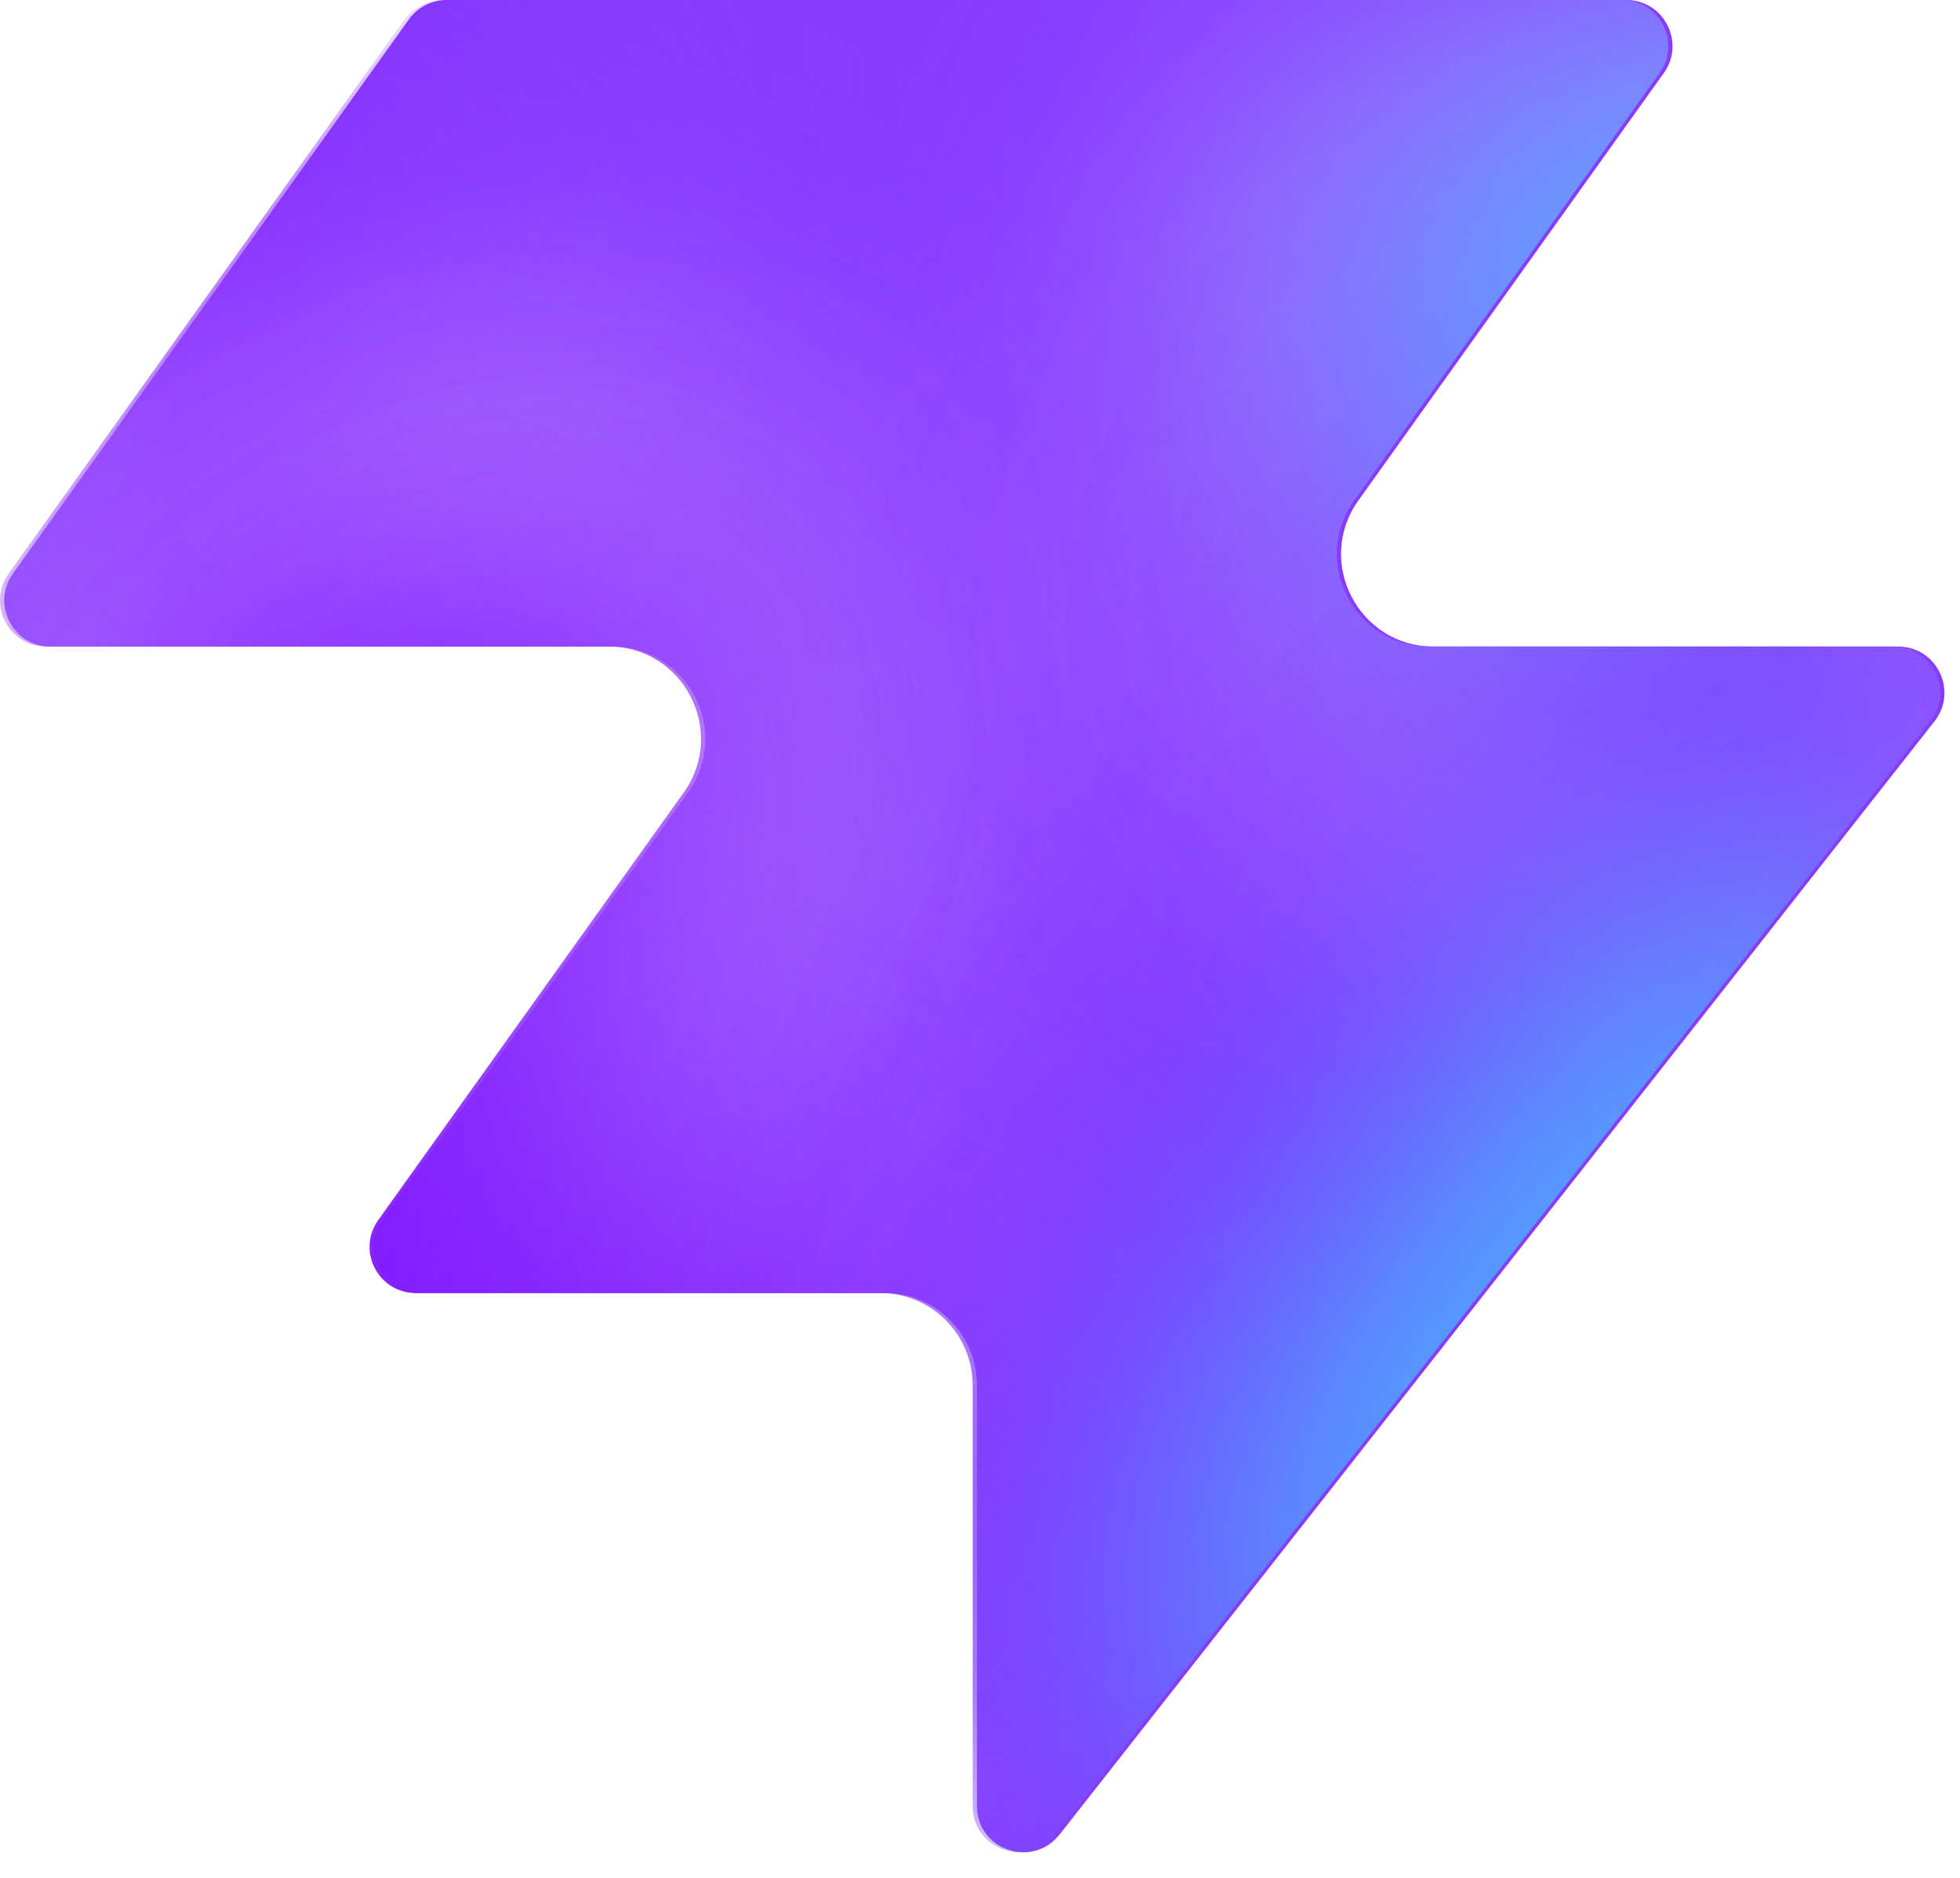
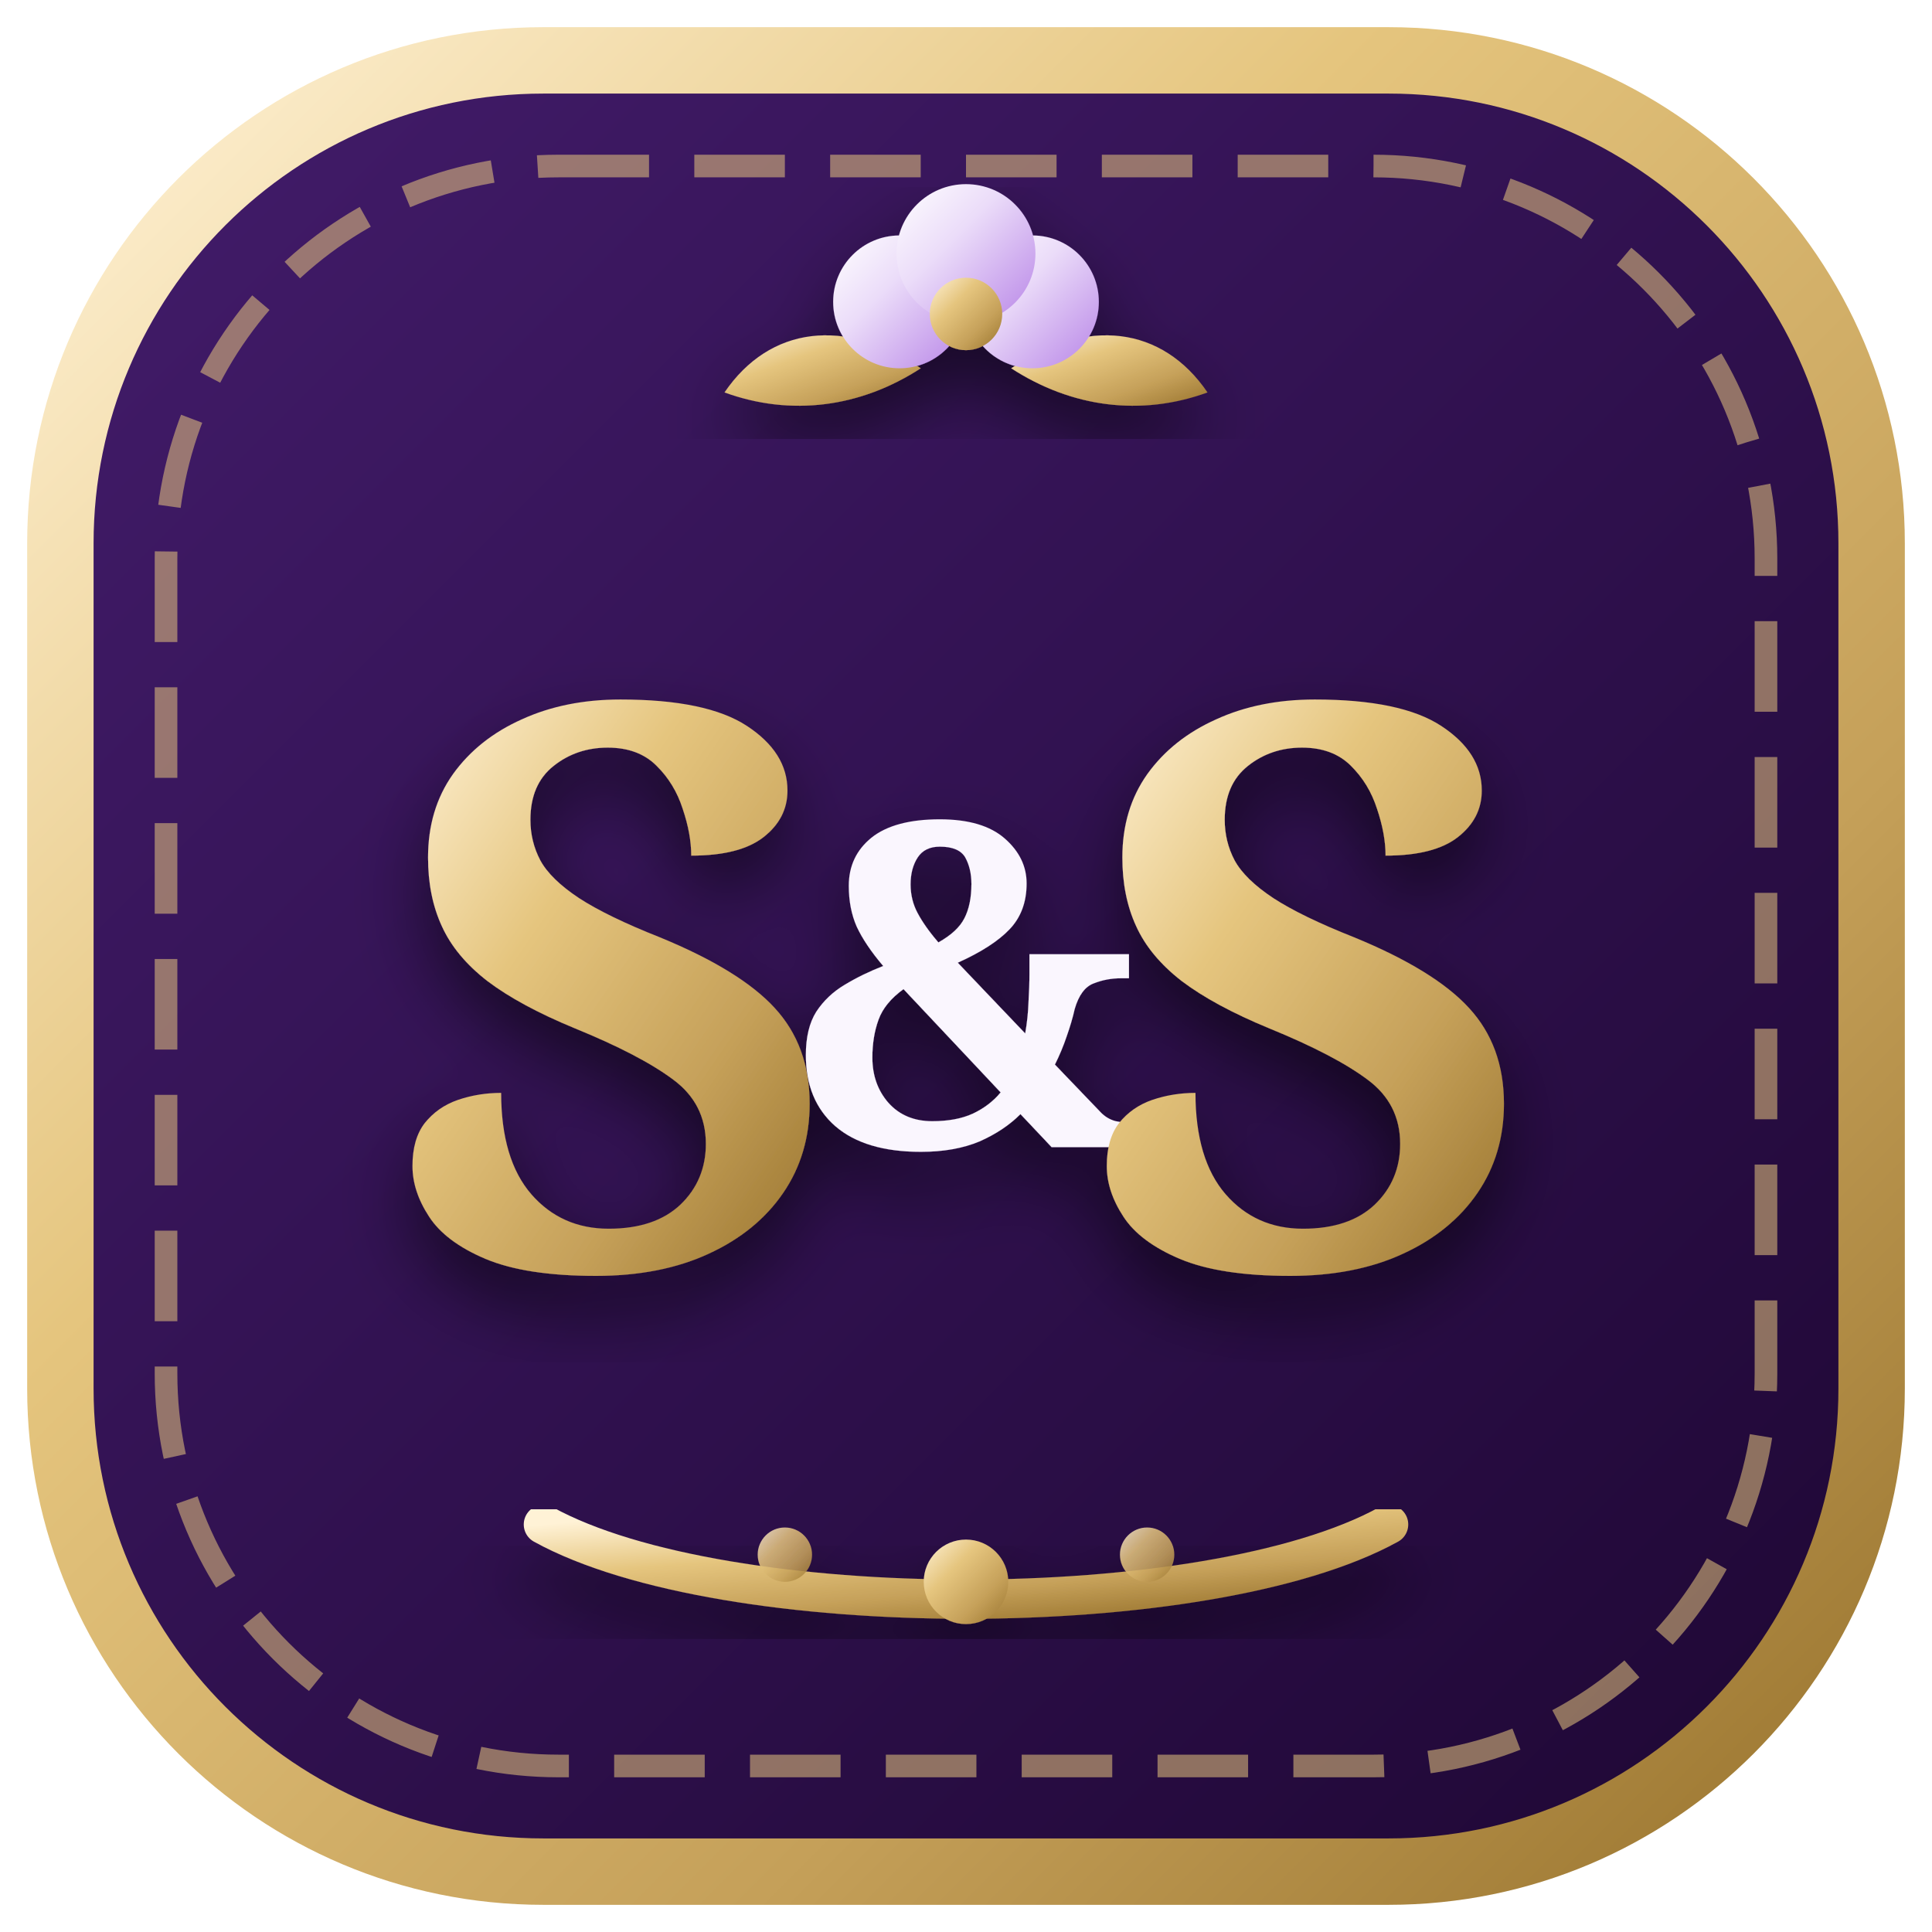
- <svg xmlns="http://www.w3.org/2000/svg" width="48" height="46" fill="none" viewBox="0 0 48 46">
-   <path fill="#863bff" d="M25.946 44.938c-.664.845-2.021.375-2.021-.698V33.937a2.26 2.26 0 0 0-2.262-2.262H10.287c-.92 0-1.456-1.04-.92-1.788l7.48-10.471c1.07-1.497 0-3.578-1.842-3.578H1.237c-.92 0-1.456-1.04-.92-1.788L10.013.474c.214-.297.556-.474.92-.474h28.894c.92 0 1.456 1.04.92 1.788l-7.48 10.471c-1.07 1.498 0 3.579 1.842 3.579h11.377c.943 0 1.473 1.088.89 1.83L25.947 44.94z" style="fill:#863bff;fill:color(display-p3 .525 .23 1);fill-opacity:1" />
-   <mask id="a" width="48" height="46" x="0" y="0" maskUnits="userSpaceOnUse" style="mask-type:alpha">
-     <path fill="#000" d="M25.842 44.938c-.664.844-2.021.375-2.021-.698V33.937a2.26 2.26 0 0 0-2.262-2.262H10.183c-.92 0-1.456-1.04-.92-1.788l7.48-10.471c1.07-1.498 0-3.579-1.842-3.579H1.133c-.92 0-1.456-1.04-.92-1.787L9.91.473c.214-.297.556-.474.92-.474h28.894c.92 0 1.456 1.04.92 1.788l-7.48 10.471c-1.07 1.498 0 3.578 1.842 3.578h11.377c.943 0 1.473 1.088.89 1.832L25.843 44.94z" style="fill:#000;fill-opacity:1" />
-   </mask>
-   <g mask="url(#a)">
-     <g filter="url(#b)">
-       <ellipse cx="5.508" cy="14.704" fill="#ede6ff" rx="5.508" ry="14.704" style="fill:#ede6ff;fill:color(display-p3 .927 .903 1);fill-opacity:1" transform="matrix(.00324 1 1 -.00324 -4.47 31.516)" />
-     </g>
-     <g filter="url(#c)">
-       <ellipse cx="10.399" cy="29.851" fill="#ede6ff" rx="10.399" ry="29.851" style="fill:#ede6ff;fill:color(display-p3 .927 .903 1);fill-opacity:1" transform="matrix(.00324 1 1 -.00324 -39.328 7.883)" />
-     </g>
-     <g filter="url(#d)">
-       <ellipse cx="5.508" cy="30.487" fill="#7e14ff" rx="5.508" ry="30.487" style="fill:#7e14ff;fill:color(display-p3 .492 .077 1);fill-opacity:1" transform="rotate(89.814 -25.913 -14.639)scale(1 -1)" />
-     </g>
-     <g filter="url(#e)">
-       <ellipse cx="5.508" cy="30.599" fill="#7e14ff" rx="5.508" ry="30.599" style="fill:#7e14ff;fill:color(display-p3 .492 .077 1);fill-opacity:1" transform="rotate(89.814 -32.644 -3.334)scale(1 -1)" />
-     </g>
-     <g filter="url(#f)">
-       <ellipse cx="5.508" cy="30.599" fill="#7e14ff" rx="5.508" ry="30.599" style="fill:#7e14ff;fill:color(display-p3 .492 .077 1);fill-opacity:1" transform="matrix(.00324 1 1 -.00324 -34.34 30.47)" />
-     </g>
-     <g filter="url(#g)">
-       <ellipse cx="14.072" cy="22.078" fill="#ede6ff" rx="14.072" ry="22.078" style="fill:#ede6ff;fill:color(display-p3 .927 .903 1);fill-opacity:1" transform="rotate(93.35 24.506 48.493)scale(-1 1)" />
-     </g>
-     <g filter="url(#h)">
-       <ellipse cx="3.47" cy="21.501" fill="#7e14ff" rx="3.47" ry="21.501" style="fill:#7e14ff;fill:color(display-p3 .492 .077 1);fill-opacity:1" transform="rotate(89.009 28.708 47.59)scale(-1 1)" />
-     </g>
-     <g filter="url(#i)">
-       <ellipse cx="3.47" cy="21.501" fill="#7e14ff" rx="3.47" ry="21.501" style="fill:#7e14ff;fill:color(display-p3 .492 .077 1);fill-opacity:1" transform="rotate(89.009 28.708 47.59)scale(-1 1)" />
-     </g>
-     <g filter="url(#j)">
-       <ellipse cx=".387" cy="8.972" fill="#7e14ff" rx="4.407" ry="29.108" style="fill:#7e14ff;fill:color(display-p3 .492 .077 1);fill-opacity:1" transform="rotate(39.51 .387 8.972)" />
-     </g>
-     <g filter="url(#k)">
-       <ellipse cx="47.523" cy="-6.092" fill="#7e14ff" rx="4.407" ry="29.108" style="fill:#7e14ff;fill:color(display-p3 .492 .077 1);fill-opacity:1" transform="rotate(37.892 47.523 -6.092)" />
-     </g>
-     <g filter="url(#l)">
-       <ellipse cx="41.412" cy="6.333" fill="#47bfff" rx="5.971" ry="9.665" style="fill:#47bfff;fill:color(display-p3 .28 .748 1);fill-opacity:1" transform="rotate(37.892 41.412 6.333)" />
-     </g>
-     <g filter="url(#m)">
-       <ellipse cx="-1.879" cy="38.332" fill="#7e14ff" rx="4.407" ry="29.108" style="fill:#7e14ff;fill:color(display-p3 .492 .077 1);fill-opacity:1" transform="rotate(37.892 -1.88 38.332)" />
-     </g>
-     <g filter="url(#n)">
-       <ellipse cx="-1.879" cy="38.332" fill="#7e14ff" rx="4.407" ry="29.108" style="fill:#7e14ff;fill:color(display-p3 .492 .077 1);fill-opacity:1" transform="rotate(37.892 -1.88 38.332)" />
-     </g>
-     <g filter="url(#o)">
-       <ellipse cx="35.651" cy="29.907" fill="#7e14ff" rx="4.407" ry="29.108" style="fill:#7e14ff;fill:color(display-p3 .492 .077 1);fill-opacity:1" transform="rotate(37.892 35.651 29.907)" />
-     </g>
-     <g filter="url(#p)">
-       <ellipse cx="38.418" cy="32.4" fill="#47bfff" rx="5.971" ry="15.297" style="fill:#47bfff;fill:color(display-p3 .28 .748 1);fill-opacity:1" transform="rotate(37.892 38.418 32.4)" />
-     </g>
-   </g>
+ <svg xmlns="http://www.w3.org/2000/svg" viewBox="0 0 64 64" width="64" height="64">
  <defs>
-     <filter id="b" width="60.045" height="41.654" x="-19.77" y="16.149" color-interpolation-filters="sRGB" filterUnits="userSpaceOnUse">
-       <feFlood flood-opacity="0" result="BackgroundImageFix" />
-       <feBlend in="SourceGraphic" in2="BackgroundImageFix" result="shape" />
-       <feGaussianBlur result="effect1_foregroundBlur_2002_17158" stdDeviation="7.659" />
-     </filter>
-     <filter id="c" width="90.34" height="51.437" x="-54.613" y="-7.533" color-interpolation-filters="sRGB" filterUnits="userSpaceOnUse">
-       <feFlood flood-opacity="0" result="BackgroundImageFix" />
-       <feBlend in="SourceGraphic" in2="BackgroundImageFix" result="shape" />
-       <feGaussianBlur result="effect1_foregroundBlur_2002_17158" stdDeviation="7.659" />
-     </filter>
-     <filter id="d" width="79.355" height="29.4" x="-49.64" y="2.03" color-interpolation-filters="sRGB" filterUnits="userSpaceOnUse">
-       <feFlood flood-opacity="0" result="BackgroundImageFix" />
-       <feBlend in="SourceGraphic" in2="BackgroundImageFix" result="shape" />
-       <feGaussianBlur result="effect1_foregroundBlur_2002_17158" stdDeviation="4.596" />
-     </filter>
-     <filter id="e" width="79.579" height="29.4" x="-45.045" y="20.029" color-interpolation-filters="sRGB" filterUnits="userSpaceOnUse">
-       <feFlood flood-opacity="0" result="BackgroundImageFix" />
-       <feBlend in="SourceGraphic" in2="BackgroundImageFix" result="shape" />
-       <feGaussianBlur result="effect1_foregroundBlur_2002_17158" stdDeviation="4.596" />
-     </filter>
-     <filter id="f" width="79.579" height="29.4" x="-43.513" y="21.178" color-interpolation-filters="sRGB" filterUnits="userSpaceOnUse">
-       <feFlood flood-opacity="0" result="BackgroundImageFix" />
-       <feBlend in="SourceGraphic" in2="BackgroundImageFix" result="shape" />
-       <feGaussianBlur result="effect1_foregroundBlur_2002_17158" stdDeviation="4.596" />
-     </filter>
-     <filter id="g" width="74.749" height="58.852" x="15.756" y="-17.901" color-interpolation-filters="sRGB" filterUnits="userSpaceOnUse">
-       <feFlood flood-opacity="0" result="BackgroundImageFix" />
-       <feBlend in="SourceGraphic" in2="BackgroundImageFix" result="shape" />
-       <feGaussianBlur result="effect1_foregroundBlur_2002_17158" stdDeviation="7.659" />
-     </filter>
-     <filter id="h" width="61.377" height="25.362" x="23.548" y="2.284" color-interpolation-filters="sRGB" filterUnits="userSpaceOnUse">
-       <feFlood flood-opacity="0" result="BackgroundImageFix" />
-       <feBlend in="SourceGraphic" in2="BackgroundImageFix" result="shape" />
-       <feGaussianBlur result="effect1_foregroundBlur_2002_17158" stdDeviation="4.596" />
-     </filter>
-     <filter id="i" width="61.377" height="25.362" x="23.548" y="2.284" color-interpolation-filters="sRGB" filterUnits="userSpaceOnUse">
-       <feFlood flood-opacity="0" result="BackgroundImageFix" />
-       <feBlend in="SourceGraphic" in2="BackgroundImageFix" result="shape" />
-       <feGaussianBlur result="effect1_foregroundBlur_2002_17158" stdDeviation="4.596" />
-     </filter>
-     <filter id="j" width="56.045" height="63.649" x="-27.636" y="-22.853" color-interpolation-filters="sRGB" filterUnits="userSpaceOnUse">
-       <feFlood flood-opacity="0" result="BackgroundImageFix" />
-       <feBlend in="SourceGraphic" in2="BackgroundImageFix" result="shape" />
-       <feGaussianBlur result="effect1_foregroundBlur_2002_17158" stdDeviation="4.596" />
-     </filter>
-     <filter id="k" width="54.814" height="64.646" x="20.116" y="-38.415" color-interpolation-filters="sRGB" filterUnits="userSpaceOnUse">
-       <feFlood flood-opacity="0" result="BackgroundImageFix" />
-       <feBlend in="SourceGraphic" in2="BackgroundImageFix" result="shape" />
-       <feGaussianBlur result="effect1_foregroundBlur_2002_17158" stdDeviation="4.596" />
-     </filter>
-     <filter id="l" width="33.541" height="35.313" x="24.641" y="-11.323" color-interpolation-filters="sRGB" filterUnits="userSpaceOnUse">
-       <feFlood flood-opacity="0" result="BackgroundImageFix" />
-       <feBlend in="SourceGraphic" in2="BackgroundImageFix" result="shape" />
-       <feGaussianBlur result="effect1_foregroundBlur_2002_17158" stdDeviation="4.596" />
-     </filter>
-     <filter id="m" width="54.814" height="64.646" x="-29.286" y="6.009" color-interpolation-filters="sRGB" filterUnits="userSpaceOnUse">
-       <feFlood flood-opacity="0" result="BackgroundImageFix" />
-       <feBlend in="SourceGraphic" in2="BackgroundImageFix" result="shape" />
-       <feGaussianBlur result="effect1_foregroundBlur_2002_17158" stdDeviation="4.596" />
-     </filter>
-     <filter id="n" width="54.814" height="64.646" x="-29.286" y="6.009" color-interpolation-filters="sRGB" filterUnits="userSpaceOnUse">
-       <feFlood flood-opacity="0" result="BackgroundImageFix" />
-       <feBlend in="SourceGraphic" in2="BackgroundImageFix" result="shape" />
-       <feGaussianBlur result="effect1_foregroundBlur_2002_17158" stdDeviation="4.596" />
-     </filter>
-     <filter id="o" width="54.814" height="64.646" x="8.244" y="-2.416" color-interpolation-filters="sRGB" filterUnits="userSpaceOnUse">
-       <feFlood flood-opacity="0" result="BackgroundImageFix" />
-       <feBlend in="SourceGraphic" in2="BackgroundImageFix" result="shape" />
-       <feGaussianBlur result="effect1_foregroundBlur_2002_17158" stdDeviation="4.596" />
-     </filter>
-     <filter id="p" width="39.409" height="43.623" x="18.713" y="10.588" color-interpolation-filters="sRGB" filterUnits="userSpaceOnUse">
-       <feFlood flood-opacity="0" result="BackgroundImageFix" />
-       <feBlend in="SourceGraphic" in2="BackgroundImageFix" result="shape" />
-       <feGaussianBlur result="effect1_foregroundBlur_2002_17158" stdDeviation="4.596" />
+     <linearGradient id="bgGrad" x1="0%" y1="0%" x2="100%" y2="100%">
+       <stop offset="0%" stop-color="#431C6B" />
+       <stop offset="50%" stop-color="#30114F" />
+       <stop offset="100%" stop-color="#1E0733" />
+     </linearGradient>
+     <linearGradient id="goldGrad" x1="0%" y1="0%" x2="100%" y2="100%">
+       <stop offset="0%" stop-color="#FFF2D6" />
+       <stop offset="35%" stop-color="#E5C57E" />
+       <stop offset="70%" stop-color="#C5A059" />
+       <stop offset="100%" stop-color="#99742E" />
+     </linearGradient>
+     <linearGradient id="lavenderGrad" x1="0%" y1="0%" x2="100%" y2="100%">
+       <stop offset="0%" stop-color="#FFFFFF" />
+       <stop offset="40%" stop-color="#EBDCF9" />
+       <stop offset="100%" stop-color="#B885E7" />
+     </linearGradient>
+     <filter id="softGlow" x="-15%" y="-15%" width="130%" height="130%">
+       <feDropShadow dx="0" dy="1.2" stdDeviation="1.2" flood-color="#000000" flood-opacity="0.55" />
    </filter>
  </defs>
+   <rect x="2" y="2" width="60" height="60" rx="16" fill="url(#bgGrad)" stroke="url(#goldGrad)" stroke-width="2.2" />
+   <rect x="5.5" y="5.5" width="53" height="53" rx="13" fill="none" stroke="#E5C57E" stroke-width="0.75" stroke-opacity="0.55" stroke-dasharray="3 1.5" />
+   <g transform="translate(32, 11)" filter="url(#softGlow)">
+     <path d="M-1.5,1.2 C-4,-0.5 -6.5,-0.2 -8,2 C-5.8,2.8 -3.5,2.5 -1.5,1.2 Z" fill="url(#goldGrad)" />
+     <path d="M1.5,1.2 C4,-0.5 6.5,-0.2 8,2 C5.8,2.8 3.5,2.5 1.5,1.2 Z" fill="url(#goldGrad)" />
+     <circle cx="-2.2" cy="-1" r="2.2" fill="url(#lavenderGrad)" />
+     <circle cx="2.2" cy="-1" r="2.2" fill="url(#lavenderGrad)" />
+     <circle cx="0" cy="-2.6" r="2.3" fill="url(#lavenderGrad)" />
+     <circle cx="0" cy="-0.6" r="1.2" fill="url(#goldGrad)" />
+   </g>
+   <g filter="url(#softGlow)" text-anchor="middle">
+     <text x="20.5" y="42" font-family="'Cinzel', 'Playfair Display', 'Cormorant Garamond', 'Georgia', serif" font-size="26" font-weight="700" fill="url(#goldGrad)" letter-spacing="-0.5">S</text>
+     <text x="32" y="38" font-family="'Alex Brush', 'Cinzel', 'Georgia', serif" font-size="15" font-weight="600" fill="#FAF6FE">&amp;</text>
+     <text x="43.5" y="42" font-family="'Cinzel', 'Playfair Display', 'Cormorant Garamond', 'Georgia', serif" font-size="26" font-weight="700" fill="url(#goldGrad)" letter-spacing="-0.5">S</text>
+   </g>
+   <g filter="url(#softGlow)">
+     <path d="M 18,50.5 C 24,53.8 40,53.8 46,50.5" fill="none" stroke="url(#goldGrad)" stroke-width="1.3" stroke-linecap="round" />
+     <circle cx="32" cy="52.4" r="1.4" fill="url(#goldGrad)" />
+     <circle cx="26" cy="51.5" r="0.9" fill="url(#goldGrad)" opacity="0.85" />
+     <circle cx="38" cy="51.5" r="0.9" fill="url(#goldGrad)" opacity="0.85" />
+   </g>
</svg>
